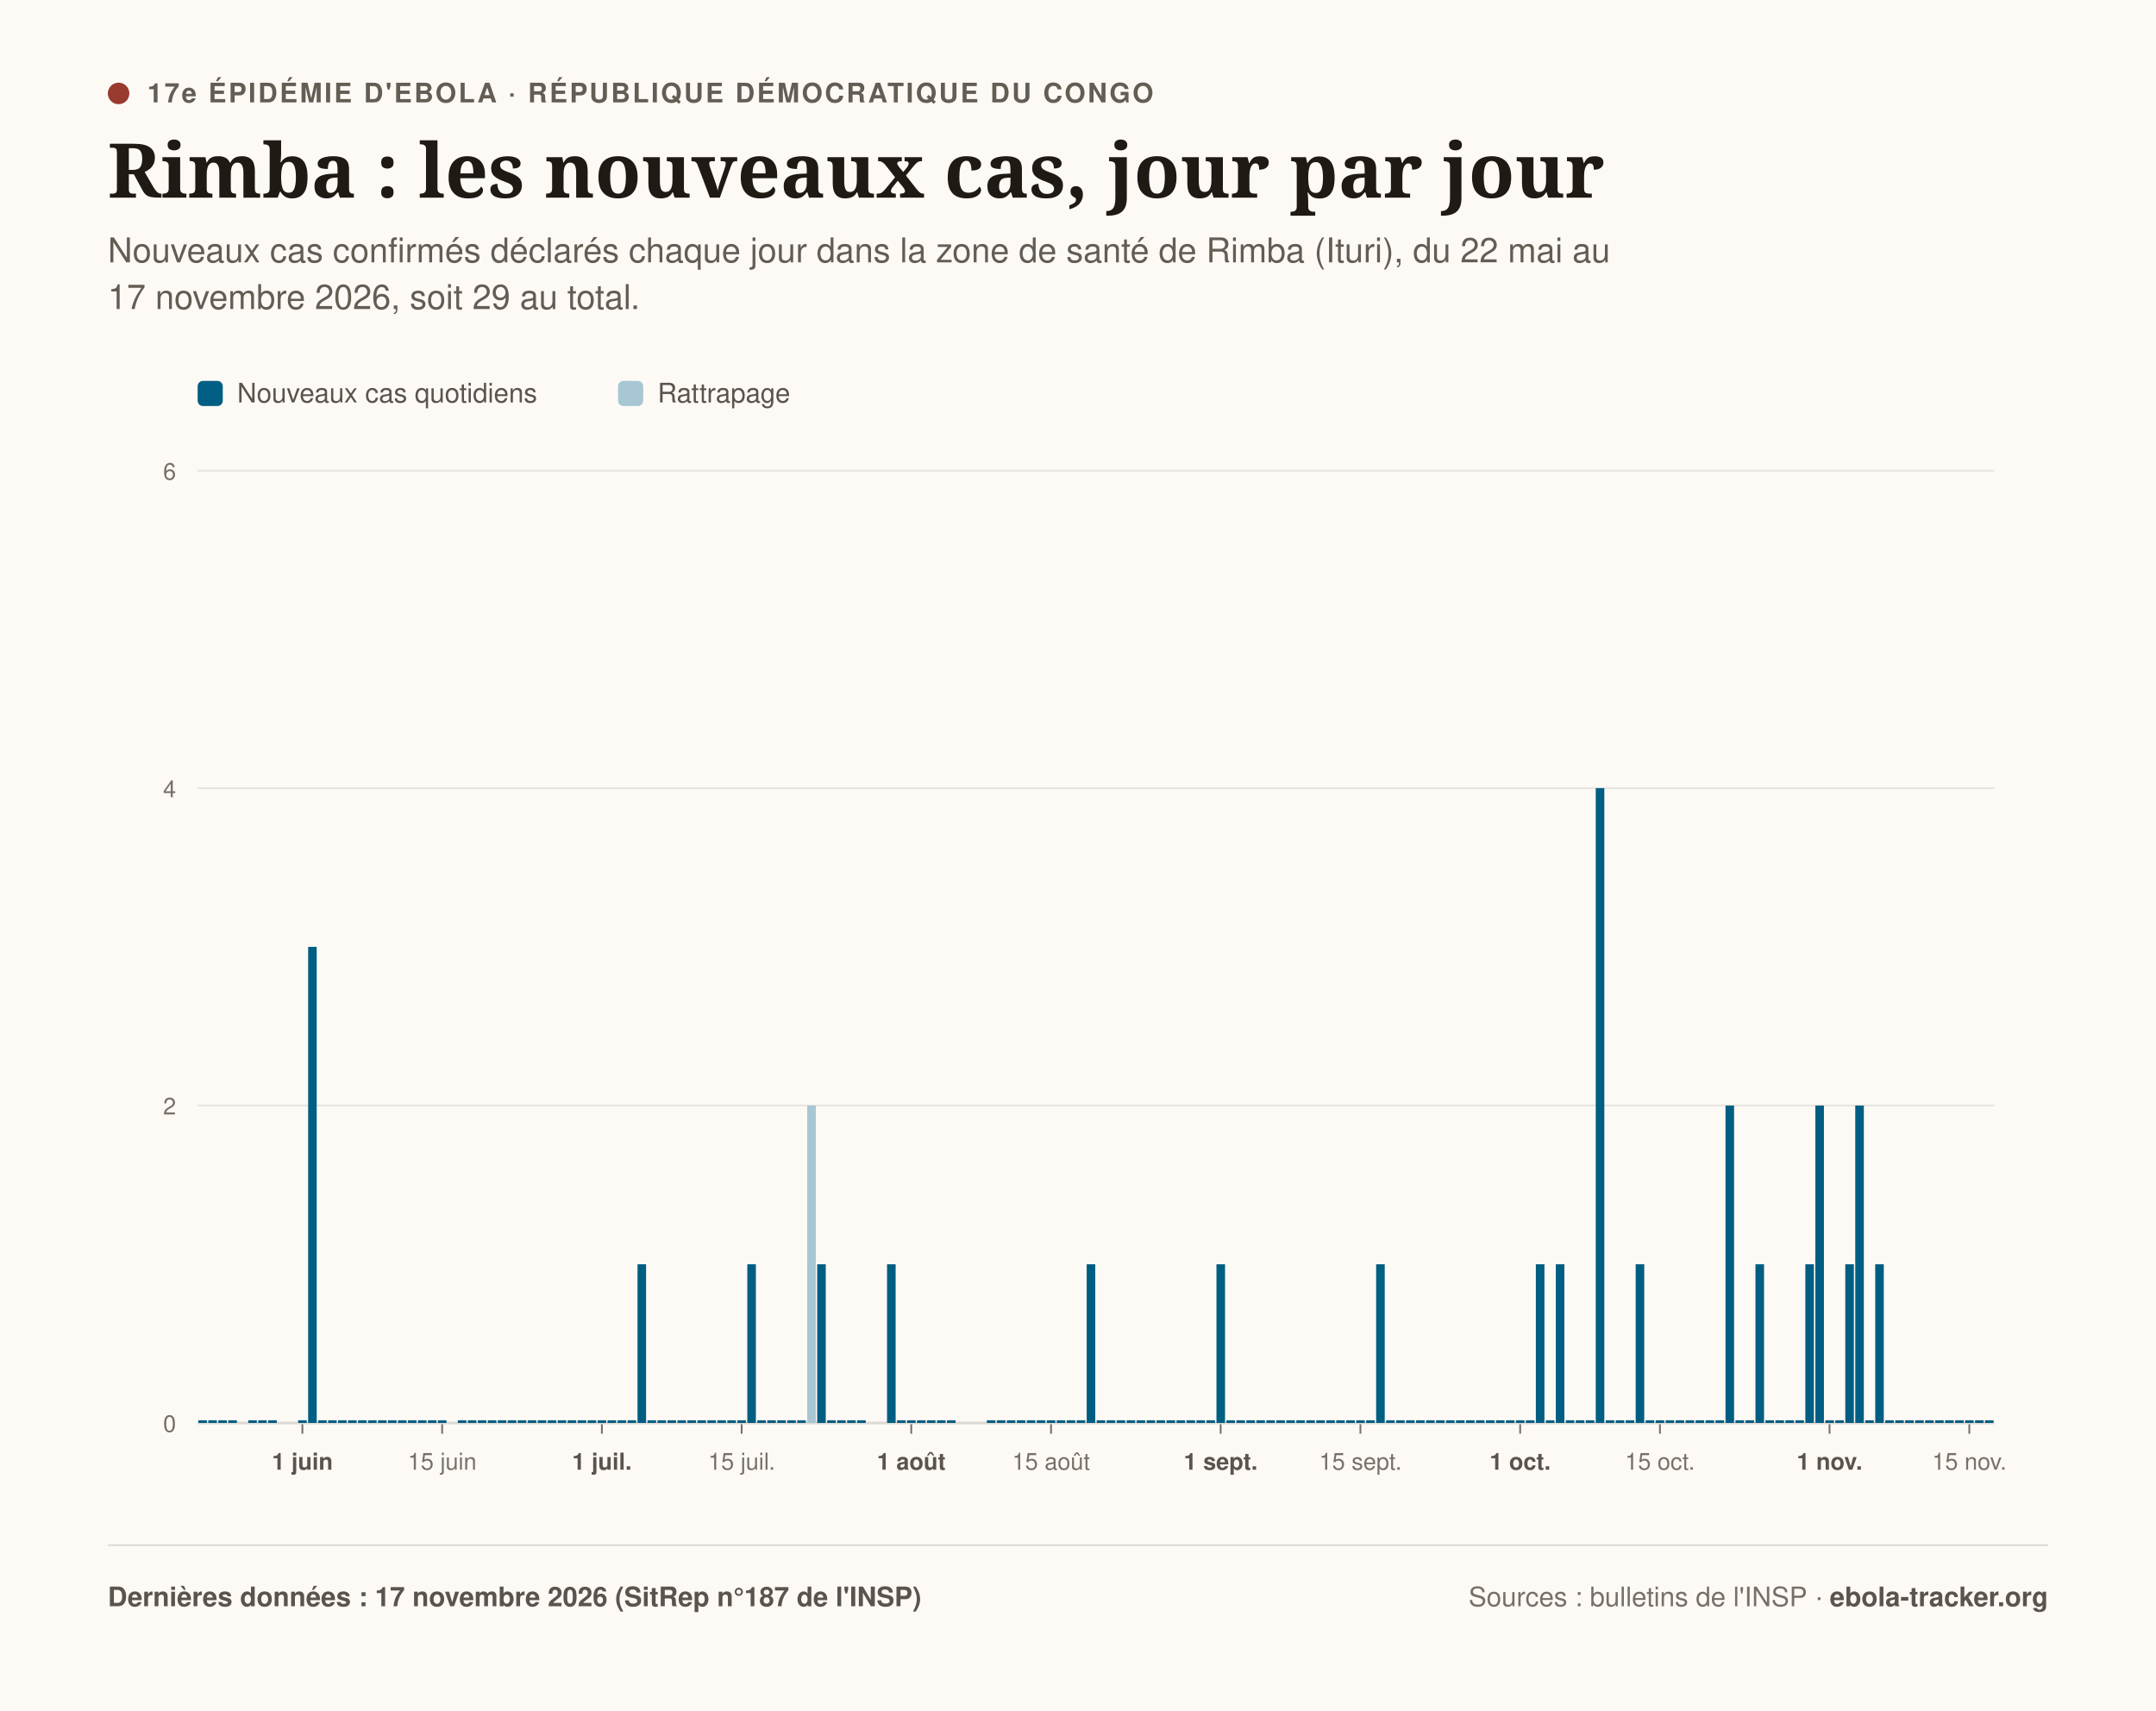
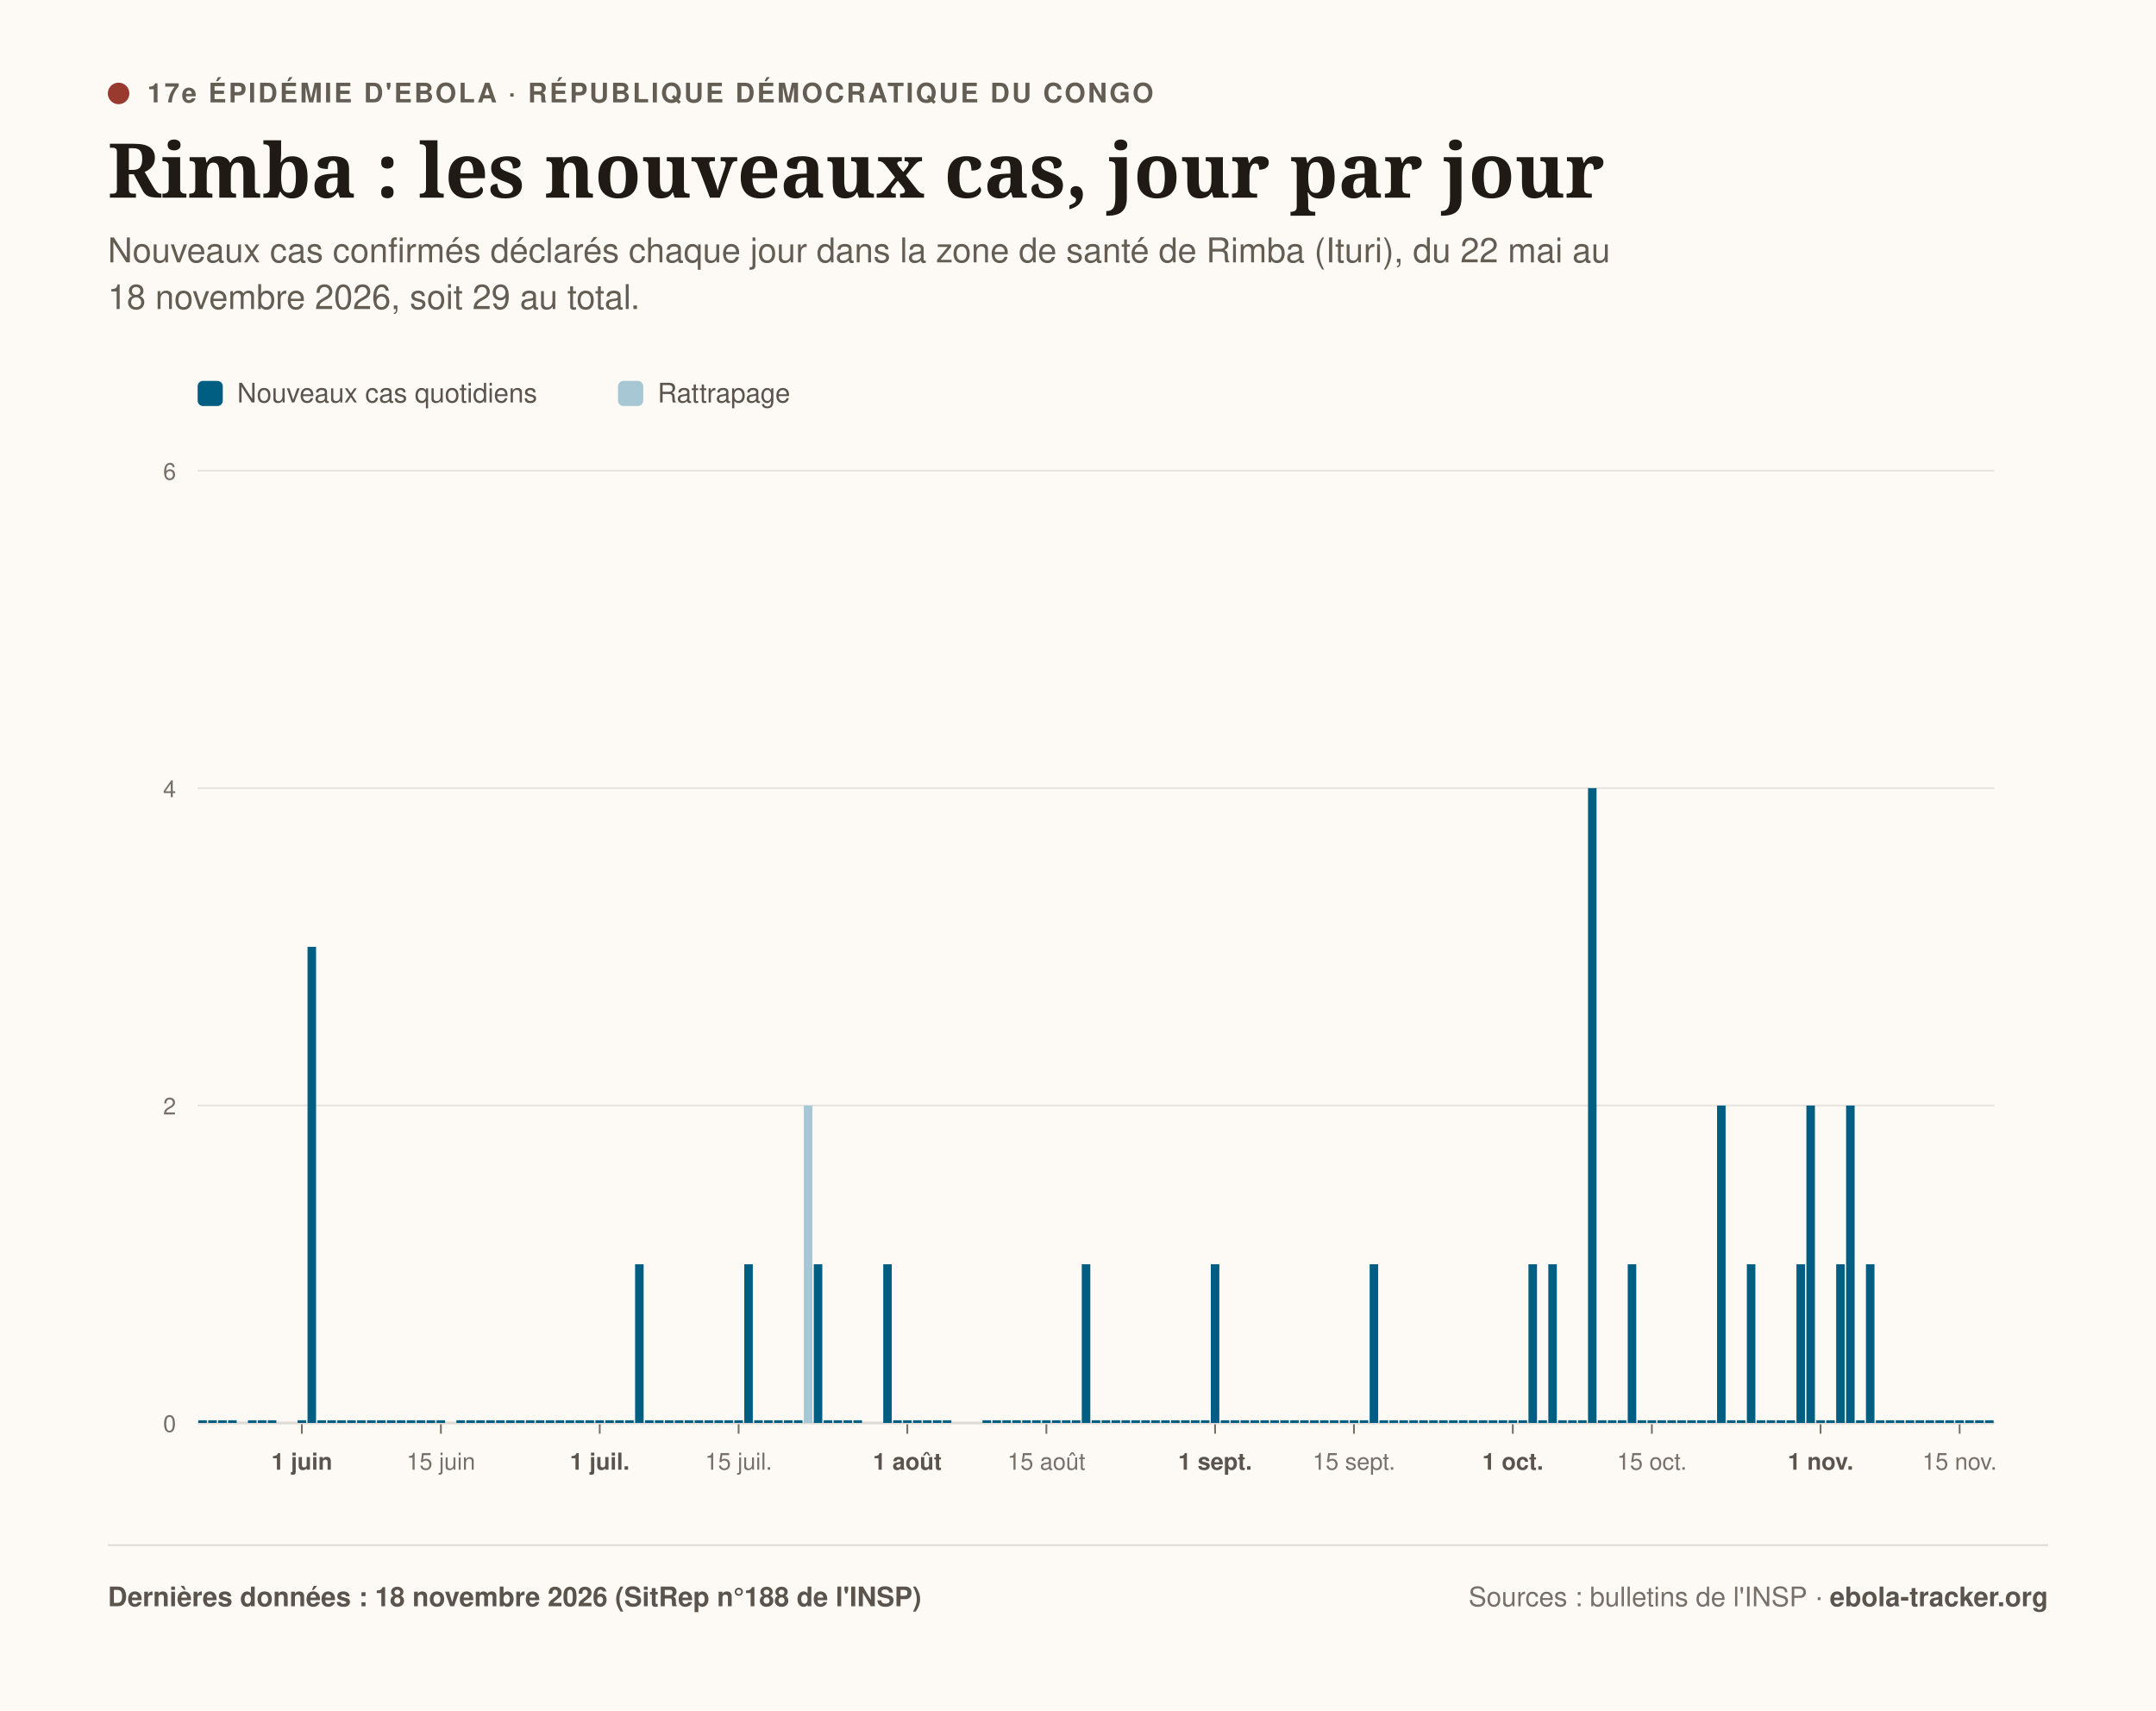
- <svg xmlns="http://www.w3.org/2000/svg" viewBox="0 0 1200 952" role="img" aria-label="Rimba : les nouveaux cas, jour par jour. Nouveaux cas confirmés déclarés chaque jour dans la zone de santé de Rimba (Ituri), du 22 mai au 17 novembre 2026, soit 29 au total.">
+ <svg xmlns="http://www.w3.org/2000/svg" viewBox="0 0 1200 952" role="img" aria-label="Rimba : les nouveaux cas, jour par jour. Nouveaux cas confirmés déclarés chaque jour dans la zone de santé de Rimba (Ituri), du 22 mai au 18 novembre 2026, soit 29 au total.">
  <rect width="1200" height="952" fill="#FDFAF6" />
  <circle cx="66" cy="52" r="6" fill="#993A2E" />
  <text x="82.0" y="57.0" font-family="'Public Sans',Helvetica,Arial,sans-serif" font-size="15" font-weight="700" fill="#635D54" text-anchor="start" letter-spacing=".08em">17e ÉPIDÉMIE D'EBOLA · RÉPUBLIQUE DÉMOCRATIQUE DU CONGO</text>
  <text x="60.0" y="110.0" font-family="'Source Serif 4',Georgia,serif" font-size="42" font-weight="600" fill="#1F1A13" text-anchor="start">Rimba : les nouveaux cas, jour par jour</text>
  <text x="60.0" y="146.0" font-family="'Public Sans',Helvetica,Arial,sans-serif" font-size="19" font-weight="400" fill="#635D54" text-anchor="start">Nouveaux cas confirmés déclarés chaque jour dans la zone de santé de Rimba (Ituri), du 22 mai au</text>
-   <text x="60.0" y="172.0" font-family="'Public Sans',Helvetica,Arial,sans-serif" font-size="19" font-weight="400" fill="#635D54" text-anchor="start">17 novembre 2026, soit 29 au total.</text>
+   <text x="60.0" y="172.0" font-family="'Public Sans',Helvetica,Arial,sans-serif" font-size="19" font-weight="400" fill="#635D54" text-anchor="start">18 novembre 2026, soit 29 au total.</text>
  <rect x="110" y="212" width="14" height="14" rx="3" fill="#005E82" />
  <text x="132.0" y="224.0" font-family="'Public Sans',Helvetica,Arial,sans-serif" font-size="15" font-weight="400" fill="#5A544C" text-anchor="start">Nouveaux cas quotidiens</text>
  <rect x="344" y="212" width="14" height="14" rx="3" fill="#a6c7d3" />
  <text x="366.0" y="224.0" font-family="'Public Sans',Helvetica,Arial,sans-serif" font-size="15" font-weight="400" fill="#5A544C" text-anchor="start">Rattrapage</text>
  <line x1="110" x2="1110" y1="792.0" y2="792.0" stroke="#E7E4E0" />
  <text x="98.0" y="797.0" font-family="'Public Sans',Helvetica,Arial,sans-serif" font-size="13" font-weight="400" fill="#777068" text-anchor="end">0</text>
  <line x1="110" x2="1110" y1="615.3" y2="615.3" stroke="#E7E4E0" />
  <text x="98.0" y="620.3" font-family="'Public Sans',Helvetica,Arial,sans-serif" font-size="13" font-weight="400" fill="#777068" text-anchor="end">2</text>
  <line x1="110" x2="1110" y1="438.7" y2="438.7" stroke="#E7E4E0" />
  <text x="98.0" y="443.7" font-family="'Public Sans',Helvetica,Arial,sans-serif" font-size="13" font-weight="400" fill="#777068" text-anchor="end">4</text>
  <line x1="110" x2="1110" y1="262.0" y2="262.0" stroke="#E7E4E0" />
  <text x="98.0" y="267.0" font-family="'Public Sans',Helvetica,Arial,sans-serif" font-size="13" font-weight="400" fill="#777068" text-anchor="end">6</text>
-   <line x1="168.3" x2="168.3" y1="792" y2="798" stroke="#777068" />
-   <text x="168.3" y="818.0" font-family="'Public Sans',Helvetica,Arial,sans-serif" font-size="13" font-weight="600" fill="#5A544C" text-anchor="middle">1 juin</text>
-   <line x1="246.1" x2="246.1" y1="792" y2="798" stroke="#777068" />
-   <text x="246.1" y="818.0" font-family="'Public Sans',Helvetica,Arial,sans-serif" font-size="13" font-weight="400" fill="#777068" text-anchor="middle">15 juin</text>
-   <line x1="335.0" x2="335.0" y1="792" y2="798" stroke="#777068" />
-   <text x="335.0" y="818.0" font-family="'Public Sans',Helvetica,Arial,sans-serif" font-size="13" font-weight="600" fill="#5A544C" text-anchor="middle">1 juil.</text>
-   <line x1="412.8" x2="412.8" y1="792" y2="798" stroke="#777068" />
-   <text x="412.8" y="818.0" font-family="'Public Sans',Helvetica,Arial,sans-serif" font-size="13" font-weight="400" fill="#777068" text-anchor="middle">15 juil.</text>
-   <line x1="507.2" x2="507.2" y1="792" y2="798" stroke="#777068" />
-   <text x="507.2" y="818.0" font-family="'Public Sans',Helvetica,Arial,sans-serif" font-size="13" font-weight="600" fill="#5A544C" text-anchor="middle">1 août</text>
-   <line x1="585.0" x2="585.0" y1="792" y2="798" stroke="#777068" />
-   <text x="585.0" y="818.0" font-family="'Public Sans',Helvetica,Arial,sans-serif" font-size="13" font-weight="400" fill="#777068" text-anchor="middle">15 août</text>
-   <line x1="679.4" x2="679.4" y1="792" y2="798" stroke="#777068" />
-   <text x="679.4" y="818.0" font-family="'Public Sans',Helvetica,Arial,sans-serif" font-size="13" font-weight="600" fill="#5A544C" text-anchor="middle">1 sept.</text>
-   <line x1="757.2" x2="757.2" y1="792" y2="798" stroke="#777068" />
-   <text x="757.2" y="818.0" font-family="'Public Sans',Helvetica,Arial,sans-serif" font-size="13" font-weight="400" fill="#777068" text-anchor="middle">15 sept.</text>
-   <line x1="846.1" x2="846.1" y1="792" y2="798" stroke="#777068" />
-   <text x="846.1" y="818.0" font-family="'Public Sans',Helvetica,Arial,sans-serif" font-size="13" font-weight="600" fill="#5A544C" text-anchor="middle">1 oct.</text>
-   <line x1="923.9" x2="923.9" y1="792" y2="798" stroke="#777068" />
-   <text x="923.9" y="818.0" font-family="'Public Sans',Helvetica,Arial,sans-serif" font-size="13" font-weight="400" fill="#777068" text-anchor="middle">15 oct.</text>
-   <line x1="1018.3" x2="1018.3" y1="792" y2="798" stroke="#777068" />
-   <text x="1018.3" y="818.0" font-family="'Public Sans',Helvetica,Arial,sans-serif" font-size="13" font-weight="600" fill="#5A544C" text-anchor="middle">1 nov.</text>
-   <line x1="1096.1" x2="1096.1" y1="792" y2="798" stroke="#777068" />
-   <text x="1096.1" y="818.0" font-family="'Public Sans',Helvetica,Arial,sans-serif" font-size="13" font-weight="400" fill="#777068" text-anchor="middle">15 nov.</text>
+   <line x1="168.0" x2="168.0" y1="792" y2="798" stroke="#777068" />
+   <text x="168.0" y="818.0" font-family="'Public Sans',Helvetica,Arial,sans-serif" font-size="13" font-weight="600" fill="#5A544C" text-anchor="middle">1 juin</text>
+   <line x1="245.4" x2="245.4" y1="792" y2="798" stroke="#777068" />
+   <text x="245.4" y="818.0" font-family="'Public Sans',Helvetica,Arial,sans-serif" font-size="13" font-weight="400" fill="#777068" text-anchor="middle">15 juin</text>
+   <line x1="333.8" x2="333.8" y1="792" y2="798" stroke="#777068" />
+   <text x="333.8" y="818.0" font-family="'Public Sans',Helvetica,Arial,sans-serif" font-size="13" font-weight="600" fill="#5A544C" text-anchor="middle">1 juil.</text>
+   <line x1="411.1" x2="411.1" y1="792" y2="798" stroke="#777068" />
+   <text x="411.1" y="818.0" font-family="'Public Sans',Helvetica,Arial,sans-serif" font-size="13" font-weight="400" fill="#777068" text-anchor="middle">15 juil.</text>
+   <line x1="505.0" x2="505.0" y1="792" y2="798" stroke="#777068" />
+   <text x="505.0" y="818.0" font-family="'Public Sans',Helvetica,Arial,sans-serif" font-size="13" font-weight="600" fill="#5A544C" text-anchor="middle">1 août</text>
+   <line x1="582.4" x2="582.4" y1="792" y2="798" stroke="#777068" />
+   <text x="582.4" y="818.0" font-family="'Public Sans',Helvetica,Arial,sans-serif" font-size="13" font-weight="400" fill="#777068" text-anchor="middle">15 août</text>
+   <line x1="676.3" x2="676.3" y1="792" y2="798" stroke="#777068" />
+   <text x="676.3" y="818.0" font-family="'Public Sans',Helvetica,Arial,sans-serif" font-size="13" font-weight="600" fill="#5A544C" text-anchor="middle">1 sept.</text>
+   <line x1="753.6" x2="753.6" y1="792" y2="798" stroke="#777068" />
+   <text x="753.6" y="818.0" font-family="'Public Sans',Helvetica,Arial,sans-serif" font-size="13" font-weight="400" fill="#777068" text-anchor="middle">15 sept.</text>
+   <line x1="842.0" x2="842.0" y1="792" y2="798" stroke="#777068" />
+   <text x="842.0" y="818.0" font-family="'Public Sans',Helvetica,Arial,sans-serif" font-size="13" font-weight="600" fill="#5A544C" text-anchor="middle">1 oct.</text>
+   <line x1="919.4" x2="919.4" y1="792" y2="798" stroke="#777068" />
+   <text x="919.4" y="818.0" font-family="'Public Sans',Helvetica,Arial,sans-serif" font-size="13" font-weight="400" fill="#777068" text-anchor="middle">15 oct.</text>
+   <line x1="1013.3" x2="1013.3" y1="792" y2="798" stroke="#777068" />
+   <text x="1013.3" y="818.0" font-family="'Public Sans',Helvetica,Arial,sans-serif" font-size="13" font-weight="600" fill="#5A544C" text-anchor="middle">1 nov.</text>
+   <line x1="1090.7" x2="1090.7" y1="792" y2="798" stroke="#777068" />
+   <text x="1090.7" y="818.0" font-family="'Public Sans',Helvetica,Arial,sans-serif" font-size="13" font-weight="400" fill="#777068" text-anchor="middle">15 nov.</text>
  <line x1="110" x2="1110" y1="792" y2="792" stroke="#DEDAD5" stroke-width="1.5" />
-   <rect x="110.39" y="790.50" width="4.78" height="1.50" fill="#005E82" />
-   <rect x="115.94" y="790.50" width="4.78" height="1.50" fill="#005E82" />
-   <rect x="121.50" y="790.50" width="4.78" height="1.50" fill="#005E82" />
-   <rect x="127.06" y="790.50" width="4.78" height="1.50" fill="#005E82" />
-   <rect x="138.17" y="790.50" width="4.78" height="1.50" fill="#005E82" />
-   <rect x="143.72" y="790.50" width="4.78" height="1.50" fill="#005E82" />
-   <rect x="149.28" y="790.50" width="4.78" height="1.50" fill="#005E82" />
-   <rect x="165.94" y="790.50" width="4.78" height="1.50" fill="#005E82" />
-   <rect x="171.50" y="527.00" width="4.78" height="265.00" fill="#005E82" />
-   <rect x="177.06" y="790.50" width="4.78" height="1.50" fill="#005E82" />
-   <rect x="182.61" y="790.50" width="4.78" height="1.50" fill="#005E82" />
-   <rect x="188.17" y="790.50" width="4.78" height="1.50" fill="#005E82" />
-   <rect x="193.72" y="790.50" width="4.78" height="1.50" fill="#005E82" />
-   <rect x="199.28" y="790.50" width="4.78" height="1.50" fill="#005E82" />
-   <rect x="204.83" y="790.50" width="4.78" height="1.50" fill="#005E82" />
-   <rect x="210.39" y="790.50" width="4.78" height="1.50" fill="#005E82" />
-   <rect x="215.94" y="790.50" width="4.78" height="1.50" fill="#005E82" />
-   <rect x="221.50" y="790.50" width="4.78" height="1.50" fill="#005E82" />
-   <rect x="227.06" y="790.50" width="4.78" height="1.50" fill="#005E82" />
-   <rect x="232.61" y="790.50" width="4.78" height="1.50" fill="#005E82" />
-   <rect x="238.17" y="790.50" width="4.78" height="1.50" fill="#005E82" />
-   <rect x="243.72" y="790.50" width="4.78" height="1.50" fill="#005E82" />
-   <rect x="254.83" y="790.50" width="4.78" height="1.50" fill="#005E82" />
-   <rect x="260.39" y="790.50" width="4.78" height="1.50" fill="#005E82" />
-   <rect x="265.94" y="790.50" width="4.78" height="1.50" fill="#005E82" />
-   <rect x="271.50" y="790.50" width="4.78" height="1.50" fill="#005E82" />
-   <rect x="277.06" y="790.50" width="4.78" height="1.50" fill="#005E82" />
-   <rect x="282.61" y="790.50" width="4.78" height="1.50" fill="#005E82" />
-   <rect x="288.17" y="790.50" width="4.78" height="1.50" fill="#005E82" />
-   <rect x="293.72" y="790.50" width="4.78" height="1.50" fill="#005E82" />
-   <rect x="299.28" y="790.50" width="4.78" height="1.50" fill="#005E82" />
-   <rect x="304.83" y="790.50" width="4.78" height="1.50" fill="#005E82" />
-   <rect x="310.39" y="790.50" width="4.78" height="1.50" fill="#005E82" />
-   <rect x="315.94" y="790.50" width="4.78" height="1.50" fill="#005E82" />
-   <rect x="321.50" y="790.50" width="4.78" height="1.50" fill="#005E82" />
-   <rect x="327.06" y="790.50" width="4.78" height="1.50" fill="#005E82" />
-   <rect x="332.61" y="790.50" width="4.78" height="1.50" fill="#005E82" />
-   <rect x="338.17" y="790.50" width="4.78" height="1.50" fill="#005E82" />
-   <rect x="343.72" y="790.50" width="4.78" height="1.50" fill="#005E82" />
-   <rect x="349.28" y="790.50" width="4.78" height="1.50" fill="#005E82" />
-   <rect x="354.83" y="703.67" width="4.78" height="88.33" fill="#005E82" />
-   <rect x="360.39" y="790.50" width="4.78" height="1.50" fill="#005E82" />
-   <rect x="365.94" y="790.50" width="4.78" height="1.50" fill="#005E82" />
-   <rect x="371.50" y="790.50" width="4.78" height="1.50" fill="#005E82" />
-   <rect x="377.06" y="790.50" width="4.78" height="1.50" fill="#005E82" />
-   <rect x="382.61" y="790.50" width="4.78" height="1.50" fill="#005E82" />
-   <rect x="388.17" y="790.50" width="4.78" height="1.50" fill="#005E82" />
-   <rect x="393.72" y="790.50" width="4.78" height="1.50" fill="#005E82" />
-   <rect x="399.28" y="790.50" width="4.78" height="1.50" fill="#005E82" />
-   <rect x="404.83" y="790.50" width="4.78" height="1.50" fill="#005E82" />
-   <rect x="410.39" y="790.50" width="4.78" height="1.50" fill="#005E82" />
-   <rect x="415.94" y="703.67" width="4.78" height="88.33" fill="#005E82" />
-   <rect x="421.50" y="790.50" width="4.78" height="1.50" fill="#005E82" />
-   <rect x="427.06" y="790.50" width="4.78" height="1.50" fill="#005E82" />
-   <rect x="432.61" y="790.50" width="4.78" height="1.50" fill="#005E82" />
-   <rect x="438.17" y="790.50" width="4.78" height="1.50" fill="#005E82" />
-   <rect x="443.72" y="790.50" width="4.78" height="1.50" fill="#005E82" />
-   <rect x="449.28" y="615.33" width="4.78" height="176.67" fill="#a6c7d3" />
-   <rect x="454.83" y="703.67" width="4.78" height="88.33" fill="#005E82" />
-   <rect x="460.39" y="790.50" width="4.78" height="1.50" fill="#005E82" />
-   <rect x="465.94" y="790.50" width="4.78" height="1.50" fill="#005E82" />
-   <rect x="471.50" y="790.50" width="4.78" height="1.50" fill="#005E82" />
-   <rect x="477.06" y="790.50" width="4.78" height="1.50" fill="#005E82" />
-   <rect x="493.72" y="703.67" width="4.78" height="88.33" fill="#005E82" />
-   <rect x="499.28" y="790.50" width="4.78" height="1.50" fill="#005E82" />
-   <rect x="504.83" y="790.50" width="4.78" height="1.50" fill="#005E82" />
-   <rect x="510.39" y="790.50" width="4.78" height="1.50" fill="#005E82" />
-   <rect x="515.94" y="790.50" width="4.78" height="1.50" fill="#005E82" />
-   <rect x="521.50" y="790.50" width="4.78" height="1.50" fill="#005E82" />
-   <rect x="527.06" y="790.50" width="4.78" height="1.50" fill="#005E82" />
-   <rect x="549.28" y="790.50" width="4.78" height="1.50" fill="#005E82" />
-   <rect x="554.83" y="790.50" width="4.78" height="1.50" fill="#005E82" />
-   <rect x="560.39" y="790.50" width="4.78" height="1.50" fill="#005E82" />
-   <rect x="565.94" y="790.50" width="4.78" height="1.50" fill="#005E82" />
-   <rect x="571.50" y="790.50" width="4.78" height="1.50" fill="#005E82" />
-   <rect x="577.06" y="790.50" width="4.78" height="1.50" fill="#005E82" />
-   <rect x="582.61" y="790.50" width="4.78" height="1.50" fill="#005E82" />
-   <rect x="588.17" y="790.50" width="4.78" height="1.50" fill="#005E82" />
-   <rect x="593.72" y="790.50" width="4.78" height="1.50" fill="#005E82" />
-   <rect x="599.28" y="790.50" width="4.78" height="1.50" fill="#005E82" />
-   <rect x="604.83" y="703.67" width="4.78" height="88.33" fill="#005E82" />
-   <rect x="610.39" y="790.50" width="4.78" height="1.50" fill="#005E82" />
-   <rect x="615.94" y="790.50" width="4.78" height="1.50" fill="#005E82" />
-   <rect x="621.50" y="790.50" width="4.78" height="1.50" fill="#005E82" />
-   <rect x="627.06" y="790.50" width="4.78" height="1.50" fill="#005E82" />
-   <rect x="632.61" y="790.50" width="4.78" height="1.50" fill="#005E82" />
-   <rect x="638.17" y="790.50" width="4.78" height="1.50" fill="#005E82" />
-   <rect x="643.72" y="790.50" width="4.78" height="1.50" fill="#005E82" />
-   <rect x="649.28" y="790.50" width="4.78" height="1.50" fill="#005E82" />
-   <rect x="654.83" y="790.50" width="4.78" height="1.50" fill="#005E82" />
-   <rect x="660.39" y="790.50" width="4.78" height="1.50" fill="#005E82" />
-   <rect x="665.94" y="790.50" width="4.78" height="1.50" fill="#005E82" />
-   <rect x="671.50" y="790.50" width="4.78" height="1.50" fill="#005E82" />
-   <rect x="677.06" y="703.67" width="4.78" height="88.33" fill="#005E82" />
-   <rect x="682.61" y="790.50" width="4.78" height="1.50" fill="#005E82" />
-   <rect x="688.17" y="790.50" width="4.78" height="1.50" fill="#005E82" />
-   <rect x="693.72" y="790.50" width="4.78" height="1.50" fill="#005E82" />
-   <rect x="699.28" y="790.50" width="4.78" height="1.50" fill="#005E82" />
-   <rect x="704.83" y="790.50" width="4.78" height="1.50" fill="#005E82" />
-   <rect x="710.39" y="790.50" width="4.78" height="1.50" fill="#005E82" />
-   <rect x="715.94" y="790.50" width="4.78" height="1.50" fill="#005E82" />
-   <rect x="721.50" y="790.50" width="4.78" height="1.50" fill="#005E82" />
-   <rect x="727.06" y="790.50" width="4.78" height="1.50" fill="#005E82" />
-   <rect x="732.61" y="790.50" width="4.78" height="1.50" fill="#005E82" />
-   <rect x="738.17" y="790.50" width="4.78" height="1.50" fill="#005E82" />
-   <rect x="743.72" y="790.50" width="4.78" height="1.50" fill="#005E82" />
-   <rect x="749.28" y="790.50" width="4.78" height="1.50" fill="#005E82" />
-   <rect x="754.83" y="790.50" width="4.78" height="1.50" fill="#005E82" />
-   <rect x="760.39" y="790.50" width="4.78" height="1.50" fill="#005E82" />
-   <rect x="765.94" y="703.67" width="4.78" height="88.33" fill="#005E82" />
-   <rect x="771.50" y="790.50" width="4.78" height="1.50" fill="#005E82" />
-   <rect x="777.06" y="790.50" width="4.78" height="1.50" fill="#005E82" />
-   <rect x="782.61" y="790.50" width="4.78" height="1.50" fill="#005E82" />
-   <rect x="788.17" y="790.50" width="4.78" height="1.50" fill="#005E82" />
-   <rect x="793.72" y="790.50" width="4.78" height="1.50" fill="#005E82" />
-   <rect x="799.28" y="790.50" width="4.78" height="1.50" fill="#005E82" />
-   <rect x="804.83" y="790.50" width="4.78" height="1.50" fill="#005E82" />
-   <rect x="810.39" y="790.50" width="4.78" height="1.50" fill="#005E82" />
-   <rect x="815.94" y="790.50" width="4.78" height="1.50" fill="#005E82" />
-   <rect x="821.50" y="790.50" width="4.78" height="1.50" fill="#005E82" />
-   <rect x="827.06" y="790.50" width="4.78" height="1.50" fill="#005E82" />
-   <rect x="832.61" y="790.50" width="4.78" height="1.50" fill="#005E82" />
-   <rect x="838.17" y="790.50" width="4.78" height="1.50" fill="#005E82" />
-   <rect x="843.72" y="790.50" width="4.78" height="1.50" fill="#005E82" />
-   <rect x="849.28" y="790.50" width="4.78" height="1.50" fill="#005E82" />
-   <rect x="854.83" y="703.67" width="4.78" height="88.33" fill="#005E82" />
-   <rect x="860.39" y="790.50" width="4.78" height="1.50" fill="#005E82" />
-   <rect x="865.94" y="703.67" width="4.78" height="88.33" fill="#005E82" />
-   <rect x="871.50" y="790.50" width="4.78" height="1.50" fill="#005E82" />
-   <rect x="877.06" y="790.50" width="4.78" height="1.50" fill="#005E82" />
-   <rect x="882.61" y="790.50" width="4.78" height="1.50" fill="#005E82" />
-   <rect x="888.17" y="438.67" width="4.78" height="353.33" fill="#005E82" />
-   <rect x="893.72" y="790.50" width="4.78" height="1.50" fill="#005E82" />
-   <rect x="899.28" y="790.50" width="4.78" height="1.50" fill="#005E82" />
-   <rect x="904.83" y="790.50" width="4.78" height="1.50" fill="#005E82" />
-   <rect x="910.39" y="703.67" width="4.78" height="88.33" fill="#005E82" />
-   <rect x="915.94" y="790.50" width="4.78" height="1.50" fill="#005E82" />
-   <rect x="921.50" y="790.50" width="4.78" height="1.50" fill="#005E82" />
-   <rect x="927.06" y="790.50" width="4.78" height="1.50" fill="#005E82" />
-   <rect x="932.61" y="790.50" width="4.78" height="1.50" fill="#005E82" />
-   <rect x="938.17" y="790.50" width="4.78" height="1.50" fill="#005E82" />
-   <rect x="943.72" y="790.50" width="4.78" height="1.50" fill="#005E82" />
-   <rect x="949.28" y="790.50" width="4.78" height="1.50" fill="#005E82" />
-   <rect x="954.83" y="790.50" width="4.78" height="1.50" fill="#005E82" />
-   <rect x="960.39" y="615.33" width="4.78" height="176.67" fill="#005E82" />
-   <rect x="965.94" y="790.50" width="4.78" height="1.50" fill="#005E82" />
-   <rect x="971.50" y="790.50" width="4.78" height="1.50" fill="#005E82" />
-   <rect x="977.06" y="703.67" width="4.78" height="88.33" fill="#005E82" />
-   <rect x="982.61" y="790.50" width="4.78" height="1.50" fill="#005E82" />
-   <rect x="988.17" y="790.50" width="4.78" height="1.50" fill="#005E82" />
-   <rect x="993.72" y="790.50" width="4.78" height="1.50" fill="#005E82" />
-   <rect x="999.28" y="790.50" width="4.78" height="1.50" fill="#005E82" />
-   <rect x="1004.83" y="703.67" width="4.78" height="88.33" fill="#005E82" />
-   <rect x="1010.39" y="615.33" width="4.78" height="176.67" fill="#005E82" />
-   <rect x="1015.94" y="790.50" width="4.78" height="1.50" fill="#005E82" />
-   <rect x="1021.50" y="790.50" width="4.78" height="1.50" fill="#005E82" />
-   <rect x="1027.06" y="703.67" width="4.78" height="88.33" fill="#005E82" />
-   <rect x="1032.61" y="615.33" width="4.78" height="176.67" fill="#005E82" />
-   <rect x="1038.17" y="790.50" width="4.78" height="1.50" fill="#005E82" />
-   <rect x="1043.72" y="703.67" width="4.78" height="88.33" fill="#005E82" />
-   <rect x="1049.28" y="790.50" width="4.78" height="1.50" fill="#005E82" />
-   <rect x="1054.83" y="790.50" width="4.78" height="1.50" fill="#005E82" />
-   <rect x="1060.39" y="790.50" width="4.78" height="1.50" fill="#005E82" />
-   <rect x="1065.94" y="790.50" width="4.78" height="1.50" fill="#005E82" />
-   <rect x="1071.50" y="790.50" width="4.78" height="1.50" fill="#005E82" />
-   <rect x="1077.06" y="790.50" width="4.78" height="1.50" fill="#005E82" />
-   <rect x="1082.61" y="790.50" width="4.78" height="1.50" fill="#005E82" />
-   <rect x="1088.17" y="790.50" width="4.78" height="1.50" fill="#005E82" />
-   <rect x="1093.72" y="790.50" width="4.78" height="1.50" fill="#005E82" />
-   <rect x="1099.28" y="790.50" width="4.78" height="1.50" fill="#005E82" />
-   <rect x="1104.83" y="790.50" width="4.78" height="1.50" fill="#005E82" />
+   <rect x="110.39" y="790.50" width="4.75" height="1.50" fill="#005E82" />
+   <rect x="115.91" y="790.50" width="4.75" height="1.50" fill="#005E82" />
+   <rect x="121.44" y="790.50" width="4.75" height="1.50" fill="#005E82" />
+   <rect x="126.96" y="790.50" width="4.75" height="1.50" fill="#005E82" />
+   <rect x="138.01" y="790.50" width="4.75" height="1.50" fill="#005E82" />
+   <rect x="143.54" y="790.50" width="4.75" height="1.50" fill="#005E82" />
+   <rect x="149.06" y="790.50" width="4.75" height="1.50" fill="#005E82" />
+   <rect x="165.64" y="790.50" width="4.75" height="1.50" fill="#005E82" />
+   <rect x="171.16" y="527.00" width="4.75" height="265.00" fill="#005E82" />
+   <rect x="176.69" y="790.50" width="4.75" height="1.50" fill="#005E82" />
+   <rect x="182.21" y="790.50" width="4.75" height="1.50" fill="#005E82" />
+   <rect x="187.73" y="790.50" width="4.75" height="1.50" fill="#005E82" />
+   <rect x="193.26" y="790.50" width="4.75" height="1.50" fill="#005E82" />
+   <rect x="198.78" y="790.50" width="4.75" height="1.50" fill="#005E82" />
+   <rect x="204.31" y="790.50" width="4.75" height="1.50" fill="#005E82" />
+   <rect x="209.83" y="790.50" width="4.75" height="1.50" fill="#005E82" />
+   <rect x="215.36" y="790.50" width="4.75" height="1.50" fill="#005E82" />
+   <rect x="220.88" y="790.50" width="4.75" height="1.50" fill="#005E82" />
+   <rect x="226.41" y="790.50" width="4.75" height="1.50" fill="#005E82" />
+   <rect x="231.93" y="790.50" width="4.75" height="1.50" fill="#005E82" />
+   <rect x="237.46" y="790.50" width="4.75" height="1.50" fill="#005E82" />
+   <rect x="242.98" y="790.50" width="4.75" height="1.50" fill="#005E82" />
+   <rect x="254.03" y="790.50" width="4.75" height="1.50" fill="#005E82" />
+   <rect x="259.56" y="790.50" width="4.75" height="1.50" fill="#005E82" />
+   <rect x="265.08" y="790.50" width="4.75" height="1.50" fill="#005E82" />
+   <rect x="270.61" y="790.50" width="4.75" height="1.50" fill="#005E82" />
+   <rect x="276.13" y="790.50" width="4.75" height="1.50" fill="#005E82" />
+   <rect x="281.66" y="790.50" width="4.75" height="1.50" fill="#005E82" />
+   <rect x="287.18" y="790.50" width="4.75" height="1.50" fill="#005E82" />
+   <rect x="292.71" y="790.50" width="4.75" height="1.50" fill="#005E82" />
+   <rect x="298.23" y="790.50" width="4.75" height="1.50" fill="#005E82" />
+   <rect x="303.76" y="790.50" width="4.75" height="1.50" fill="#005E82" />
+   <rect x="309.28" y="790.50" width="4.75" height="1.50" fill="#005E82" />
+   <rect x="314.81" y="790.50" width="4.75" height="1.50" fill="#005E82" />
+   <rect x="320.33" y="790.50" width="4.75" height="1.50" fill="#005E82" />
+   <rect x="325.86" y="790.50" width="4.75" height="1.50" fill="#005E82" />
+   <rect x="331.38" y="790.50" width="4.75" height="1.50" fill="#005E82" />
+   <rect x="336.91" y="790.50" width="4.75" height="1.50" fill="#005E82" />
+   <rect x="342.43" y="790.50" width="4.75" height="1.50" fill="#005E82" />
+   <rect x="347.96" y="790.50" width="4.75" height="1.50" fill="#005E82" />
+   <rect x="353.48" y="703.67" width="4.75" height="88.33" fill="#005E82" />
+   <rect x="359.01" y="790.50" width="4.75" height="1.50" fill="#005E82" />
+   <rect x="364.53" y="790.50" width="4.75" height="1.50" fill="#005E82" />
+   <rect x="370.06" y="790.50" width="4.75" height="1.50" fill="#005E82" />
+   <rect x="375.58" y="790.50" width="4.75" height="1.50" fill="#005E82" />
+   <rect x="381.10" y="790.50" width="4.75" height="1.50" fill="#005E82" />
+   <rect x="386.63" y="790.50" width="4.75" height="1.50" fill="#005E82" />
+   <rect x="392.15" y="790.50" width="4.75" height="1.50" fill="#005E82" />
+   <rect x="397.68" y="790.50" width="4.75" height="1.50" fill="#005E82" />
+   <rect x="403.20" y="790.50" width="4.75" height="1.50" fill="#005E82" />
+   <rect x="408.73" y="790.50" width="4.75" height="1.50" fill="#005E82" />
+   <rect x="414.25" y="703.67" width="4.75" height="88.33" fill="#005E82" />
+   <rect x="419.78" y="790.50" width="4.75" height="1.50" fill="#005E82" />
+   <rect x="425.30" y="790.50" width="4.75" height="1.50" fill="#005E82" />
+   <rect x="430.83" y="790.50" width="4.75" height="1.50" fill="#005E82" />
+   <rect x="436.35" y="790.50" width="4.75" height="1.50" fill="#005E82" />
+   <rect x="441.88" y="790.50" width="4.75" height="1.50" fill="#005E82" />
+   <rect x="447.40" y="615.33" width="4.75" height="176.67" fill="#a6c7d3" />
+   <rect x="452.93" y="703.67" width="4.75" height="88.33" fill="#005E82" />
+   <rect x="458.45" y="790.50" width="4.75" height="1.50" fill="#005E82" />
+   <rect x="463.98" y="790.50" width="4.75" height="1.50" fill="#005E82" />
+   <rect x="469.50" y="790.50" width="4.75" height="1.50" fill="#005E82" />
+   <rect x="475.03" y="790.50" width="4.75" height="1.50" fill="#005E82" />
+   <rect x="491.60" y="703.67" width="4.75" height="88.33" fill="#005E82" />
+   <rect x="497.13" y="790.50" width="4.75" height="1.50" fill="#005E82" />
+   <rect x="502.65" y="790.50" width="4.75" height="1.50" fill="#005E82" />
+   <rect x="508.18" y="790.50" width="4.75" height="1.50" fill="#005E82" />
+   <rect x="513.70" y="790.50" width="4.75" height="1.50" fill="#005E82" />
+   <rect x="519.23" y="790.50" width="4.75" height="1.50" fill="#005E82" />
+   <rect x="524.75" y="790.50" width="4.75" height="1.50" fill="#005E82" />
+   <rect x="546.85" y="790.50" width="4.75" height="1.50" fill="#005E82" />
+   <rect x="552.38" y="790.50" width="4.75" height="1.50" fill="#005E82" />
+   <rect x="557.90" y="790.50" width="4.75" height="1.50" fill="#005E82" />
+   <rect x="563.43" y="790.50" width="4.75" height="1.50" fill="#005E82" />
+   <rect x="568.95" y="790.50" width="4.75" height="1.50" fill="#005E82" />
+   <rect x="574.48" y="790.50" width="4.75" height="1.50" fill="#005E82" />
+   <rect x="580.00" y="790.50" width="4.75" height="1.50" fill="#005E82" />
+   <rect x="585.52" y="790.50" width="4.75" height="1.50" fill="#005E82" />
+   <rect x="591.05" y="790.50" width="4.75" height="1.50" fill="#005E82" />
+   <rect x="596.57" y="790.50" width="4.75" height="1.50" fill="#005E82" />
+   <rect x="602.10" y="703.67" width="4.75" height="88.33" fill="#005E82" />
+   <rect x="607.62" y="790.50" width="4.75" height="1.50" fill="#005E82" />
+   <rect x="613.15" y="790.50" width="4.75" height="1.50" fill="#005E82" />
+   <rect x="618.67" y="790.50" width="4.75" height="1.50" fill="#005E82" />
+   <rect x="624.20" y="790.50" width="4.75" height="1.50" fill="#005E82" />
+   <rect x="629.72" y="790.50" width="4.75" height="1.50" fill="#005E82" />
+   <rect x="635.25" y="790.50" width="4.75" height="1.50" fill="#005E82" />
+   <rect x="640.77" y="790.50" width="4.75" height="1.50" fill="#005E82" />
+   <rect x="646.30" y="790.50" width="4.75" height="1.50" fill="#005E82" />
+   <rect x="651.82" y="790.50" width="4.75" height="1.50" fill="#005E82" />
+   <rect x="657.35" y="790.50" width="4.75" height="1.50" fill="#005E82" />
+   <rect x="662.87" y="790.50" width="4.75" height="1.50" fill="#005E82" />
+   <rect x="668.40" y="790.50" width="4.75" height="1.50" fill="#005E82" />
+   <rect x="673.92" y="703.67" width="4.75" height="88.33" fill="#005E82" />
+   <rect x="679.45" y="790.50" width="4.75" height="1.50" fill="#005E82" />
+   <rect x="684.97" y="790.50" width="4.75" height="1.50" fill="#005E82" />
+   <rect x="690.50" y="790.50" width="4.75" height="1.50" fill="#005E82" />
+   <rect x="696.02" y="790.50" width="4.75" height="1.50" fill="#005E82" />
+   <rect x="701.55" y="790.50" width="4.75" height="1.50" fill="#005E82" />
+   <rect x="707.07" y="790.50" width="4.75" height="1.50" fill="#005E82" />
+   <rect x="712.60" y="790.50" width="4.75" height="1.50" fill="#005E82" />
+   <rect x="718.12" y="790.50" width="4.75" height="1.50" fill="#005E82" />
+   <rect x="723.65" y="790.50" width="4.75" height="1.50" fill="#005E82" />
+   <rect x="729.17" y="790.50" width="4.75" height="1.50" fill="#005E82" />
+   <rect x="734.70" y="790.50" width="4.75" height="1.50" fill="#005E82" />
+   <rect x="740.22" y="790.50" width="4.75" height="1.50" fill="#005E82" />
+   <rect x="745.75" y="790.50" width="4.75" height="1.50" fill="#005E82" />
+   <rect x="751.27" y="790.50" width="4.75" height="1.50" fill="#005E82" />
+   <rect x="756.80" y="790.50" width="4.75" height="1.50" fill="#005E82" />
+   <rect x="762.32" y="703.67" width="4.75" height="88.33" fill="#005E82" />
+   <rect x="767.85" y="790.50" width="4.75" height="1.50" fill="#005E82" />
+   <rect x="773.37" y="790.50" width="4.75" height="1.50" fill="#005E82" />
+   <rect x="778.90" y="790.50" width="4.75" height="1.50" fill="#005E82" />
+   <rect x="784.42" y="790.50" width="4.75" height="1.50" fill="#005E82" />
+   <rect x="789.94" y="790.50" width="4.75" height="1.50" fill="#005E82" />
+   <rect x="795.47" y="790.50" width="4.75" height="1.50" fill="#005E82" />
+   <rect x="800.99" y="790.50" width="4.75" height="1.50" fill="#005E82" />
+   <rect x="806.52" y="790.50" width="4.75" height="1.50" fill="#005E82" />
+   <rect x="812.04" y="790.50" width="4.75" height="1.50" fill="#005E82" />
+   <rect x="817.57" y="790.50" width="4.75" height="1.50" fill="#005E82" />
+   <rect x="823.09" y="790.50" width="4.75" height="1.50" fill="#005E82" />
+   <rect x="828.62" y="790.50" width="4.75" height="1.50" fill="#005E82" />
+   <rect x="834.14" y="790.50" width="4.75" height="1.50" fill="#005E82" />
+   <rect x="839.67" y="790.50" width="4.75" height="1.50" fill="#005E82" />
+   <rect x="845.19" y="790.50" width="4.75" height="1.50" fill="#005E82" />
+   <rect x="850.72" y="703.67" width="4.75" height="88.33" fill="#005E82" />
+   <rect x="856.24" y="790.50" width="4.75" height="1.50" fill="#005E82" />
+   <rect x="861.77" y="703.67" width="4.75" height="88.33" fill="#005E82" />
+   <rect x="867.29" y="790.50" width="4.75" height="1.50" fill="#005E82" />
+   <rect x="872.82" y="790.50" width="4.75" height="1.50" fill="#005E82" />
+   <rect x="878.34" y="790.50" width="4.75" height="1.50" fill="#005E82" />
+   <rect x="883.87" y="438.67" width="4.75" height="353.33" fill="#005E82" />
+   <rect x="889.39" y="790.50" width="4.75" height="1.50" fill="#005E82" />
+   <rect x="894.92" y="790.50" width="4.75" height="1.50" fill="#005E82" />
+   <rect x="900.44" y="790.50" width="4.75" height="1.50" fill="#005E82" />
+   <rect x="905.97" y="703.67" width="4.75" height="88.33" fill="#005E82" />
+   <rect x="911.49" y="790.50" width="4.75" height="1.50" fill="#005E82" />
+   <rect x="917.02" y="790.50" width="4.75" height="1.50" fill="#005E82" />
+   <rect x="922.54" y="790.50" width="4.75" height="1.50" fill="#005E82" />
+   <rect x="928.07" y="790.50" width="4.75" height="1.50" fill="#005E82" />
+   <rect x="933.59" y="790.50" width="4.75" height="1.50" fill="#005E82" />
+   <rect x="939.12" y="790.50" width="4.75" height="1.50" fill="#005E82" />
+   <rect x="944.64" y="790.50" width="4.75" height="1.50" fill="#005E82" />
+   <rect x="950.17" y="790.50" width="4.75" height="1.50" fill="#005E82" />
+   <rect x="955.69" y="615.33" width="4.75" height="176.67" fill="#005E82" />
+   <rect x="961.22" y="790.50" width="4.75" height="1.50" fill="#005E82" />
+   <rect x="966.74" y="790.50" width="4.75" height="1.50" fill="#005E82" />
+   <rect x="972.27" y="703.67" width="4.75" height="88.33" fill="#005E82" />
+   <rect x="977.79" y="790.50" width="4.75" height="1.50" fill="#005E82" />
+   <rect x="983.31" y="790.50" width="4.75" height="1.50" fill="#005E82" />
+   <rect x="988.84" y="790.50" width="4.75" height="1.50" fill="#005E82" />
+   <rect x="994.36" y="790.50" width="4.75" height="1.50" fill="#005E82" />
+   <rect x="999.89" y="703.67" width="4.75" height="88.33" fill="#005E82" />
+   <rect x="1005.41" y="615.33" width="4.75" height="176.67" fill="#005E82" />
+   <rect x="1010.94" y="790.50" width="4.75" height="1.50" fill="#005E82" />
+   <rect x="1016.46" y="790.50" width="4.75" height="1.50" fill="#005E82" />
+   <rect x="1021.99" y="703.67" width="4.75" height="88.33" fill="#005E82" />
+   <rect x="1027.51" y="615.33" width="4.75" height="176.67" fill="#005E82" />
+   <rect x="1033.04" y="790.50" width="4.75" height="1.50" fill="#005E82" />
+   <rect x="1038.56" y="703.67" width="4.75" height="88.33" fill="#005E82" />
+   <rect x="1044.09" y="790.50" width="4.75" height="1.50" fill="#005E82" />
+   <rect x="1049.61" y="790.50" width="4.75" height="1.50" fill="#005E82" />
+   <rect x="1055.14" y="790.50" width="4.75" height="1.50" fill="#005E82" />
+   <rect x="1060.66" y="790.50" width="4.75" height="1.50" fill="#005E82" />
+   <rect x="1066.19" y="790.50" width="4.75" height="1.50" fill="#005E82" />
+   <rect x="1071.71" y="790.50" width="4.75" height="1.50" fill="#005E82" />
+   <rect x="1077.24" y="790.50" width="4.75" height="1.50" fill="#005E82" />
+   <rect x="1082.76" y="790.50" width="4.75" height="1.50" fill="#005E82" />
+   <rect x="1088.29" y="790.50" width="4.75" height="1.50" fill="#005E82" />
+   <rect x="1093.81" y="790.50" width="4.75" height="1.50" fill="#005E82" />
+   <rect x="1099.34" y="790.50" width="4.75" height="1.50" fill="#005E82" />
+   <rect x="1104.86" y="790.50" width="4.75" height="1.50" fill="#005E82" />
  <line x1="60" x2="1140" y1="860" y2="860" stroke="#DEDAD5" />
-   <text x="60.0" y="894.0" font-family="'Public Sans',Helvetica,Arial,sans-serif" font-size="15" font-weight="600" fill="#5A544C" text-anchor="start">Dernières données : 17 novembre 2026 (SitRep n°187 de l'INSP)</text>
+   <text x="60.0" y="894.0" font-family="'Public Sans',Helvetica,Arial,sans-serif" font-size="15" font-weight="600" fill="#5A544C" text-anchor="start">Dernières données : 18 novembre 2026 (SitRep n°188 de l'INSP)</text>
  <text x="1140" y="894" text-anchor="end" font-family="'Public Sans',Helvetica,Arial,sans-serif" font-size="15" fill="#777068">Sources : bulletins de l'INSP · <tspan font-weight="700" fill="#5A544C">ebola-tracker.org</tspan>
  </text>
</svg>
